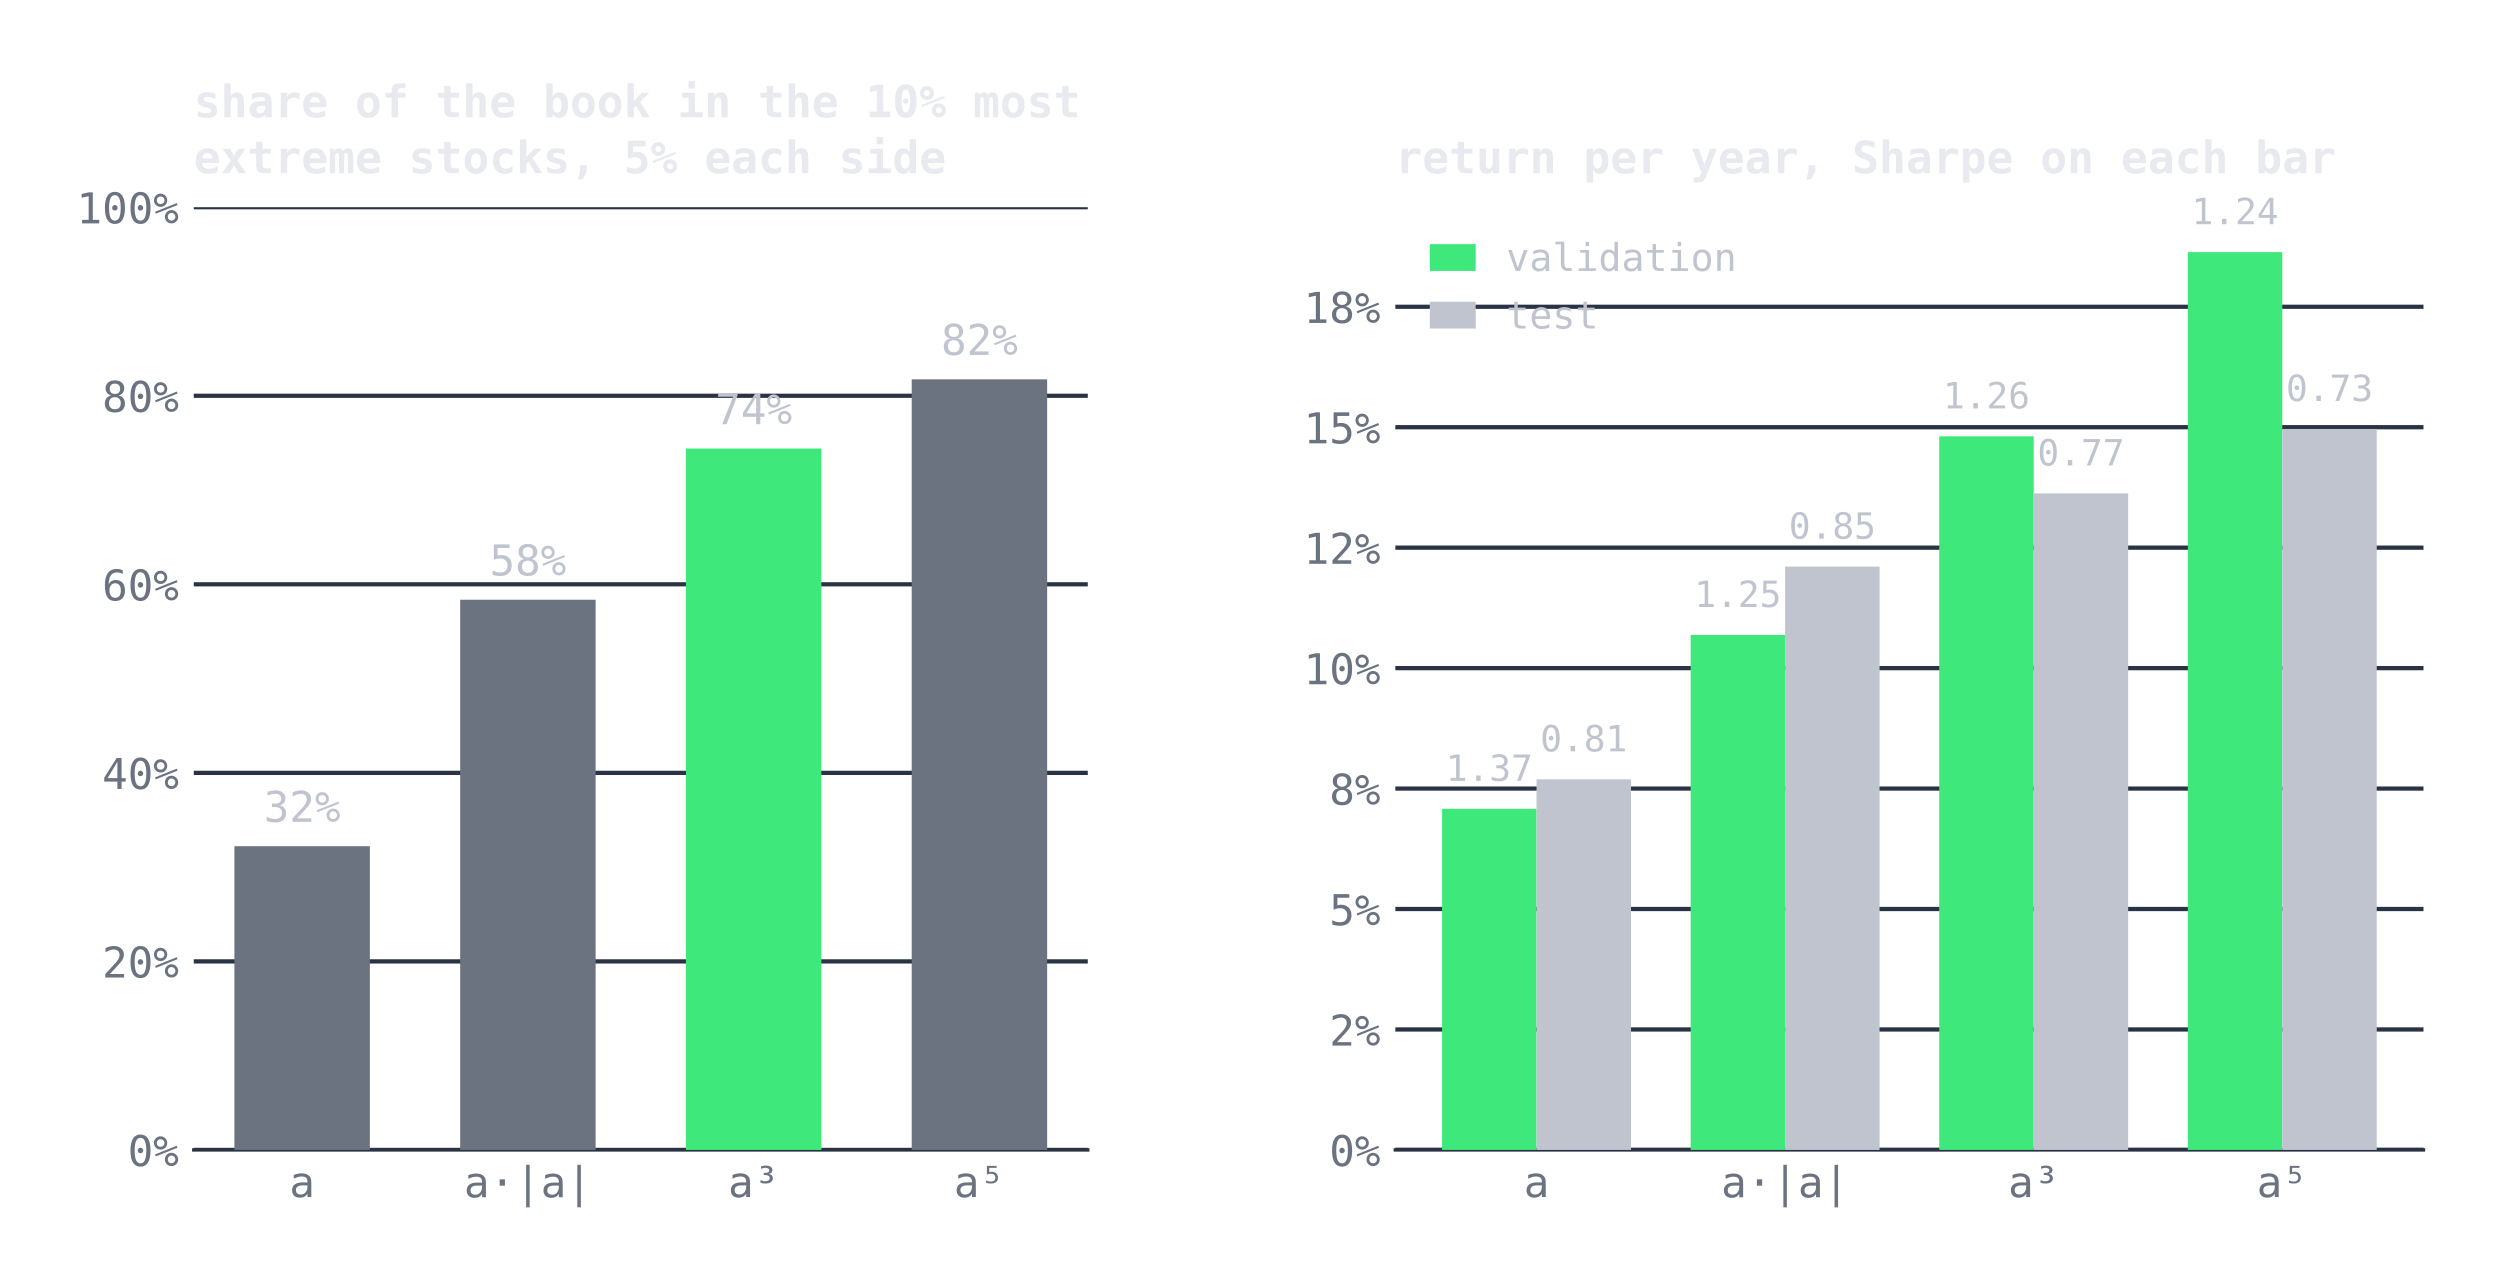
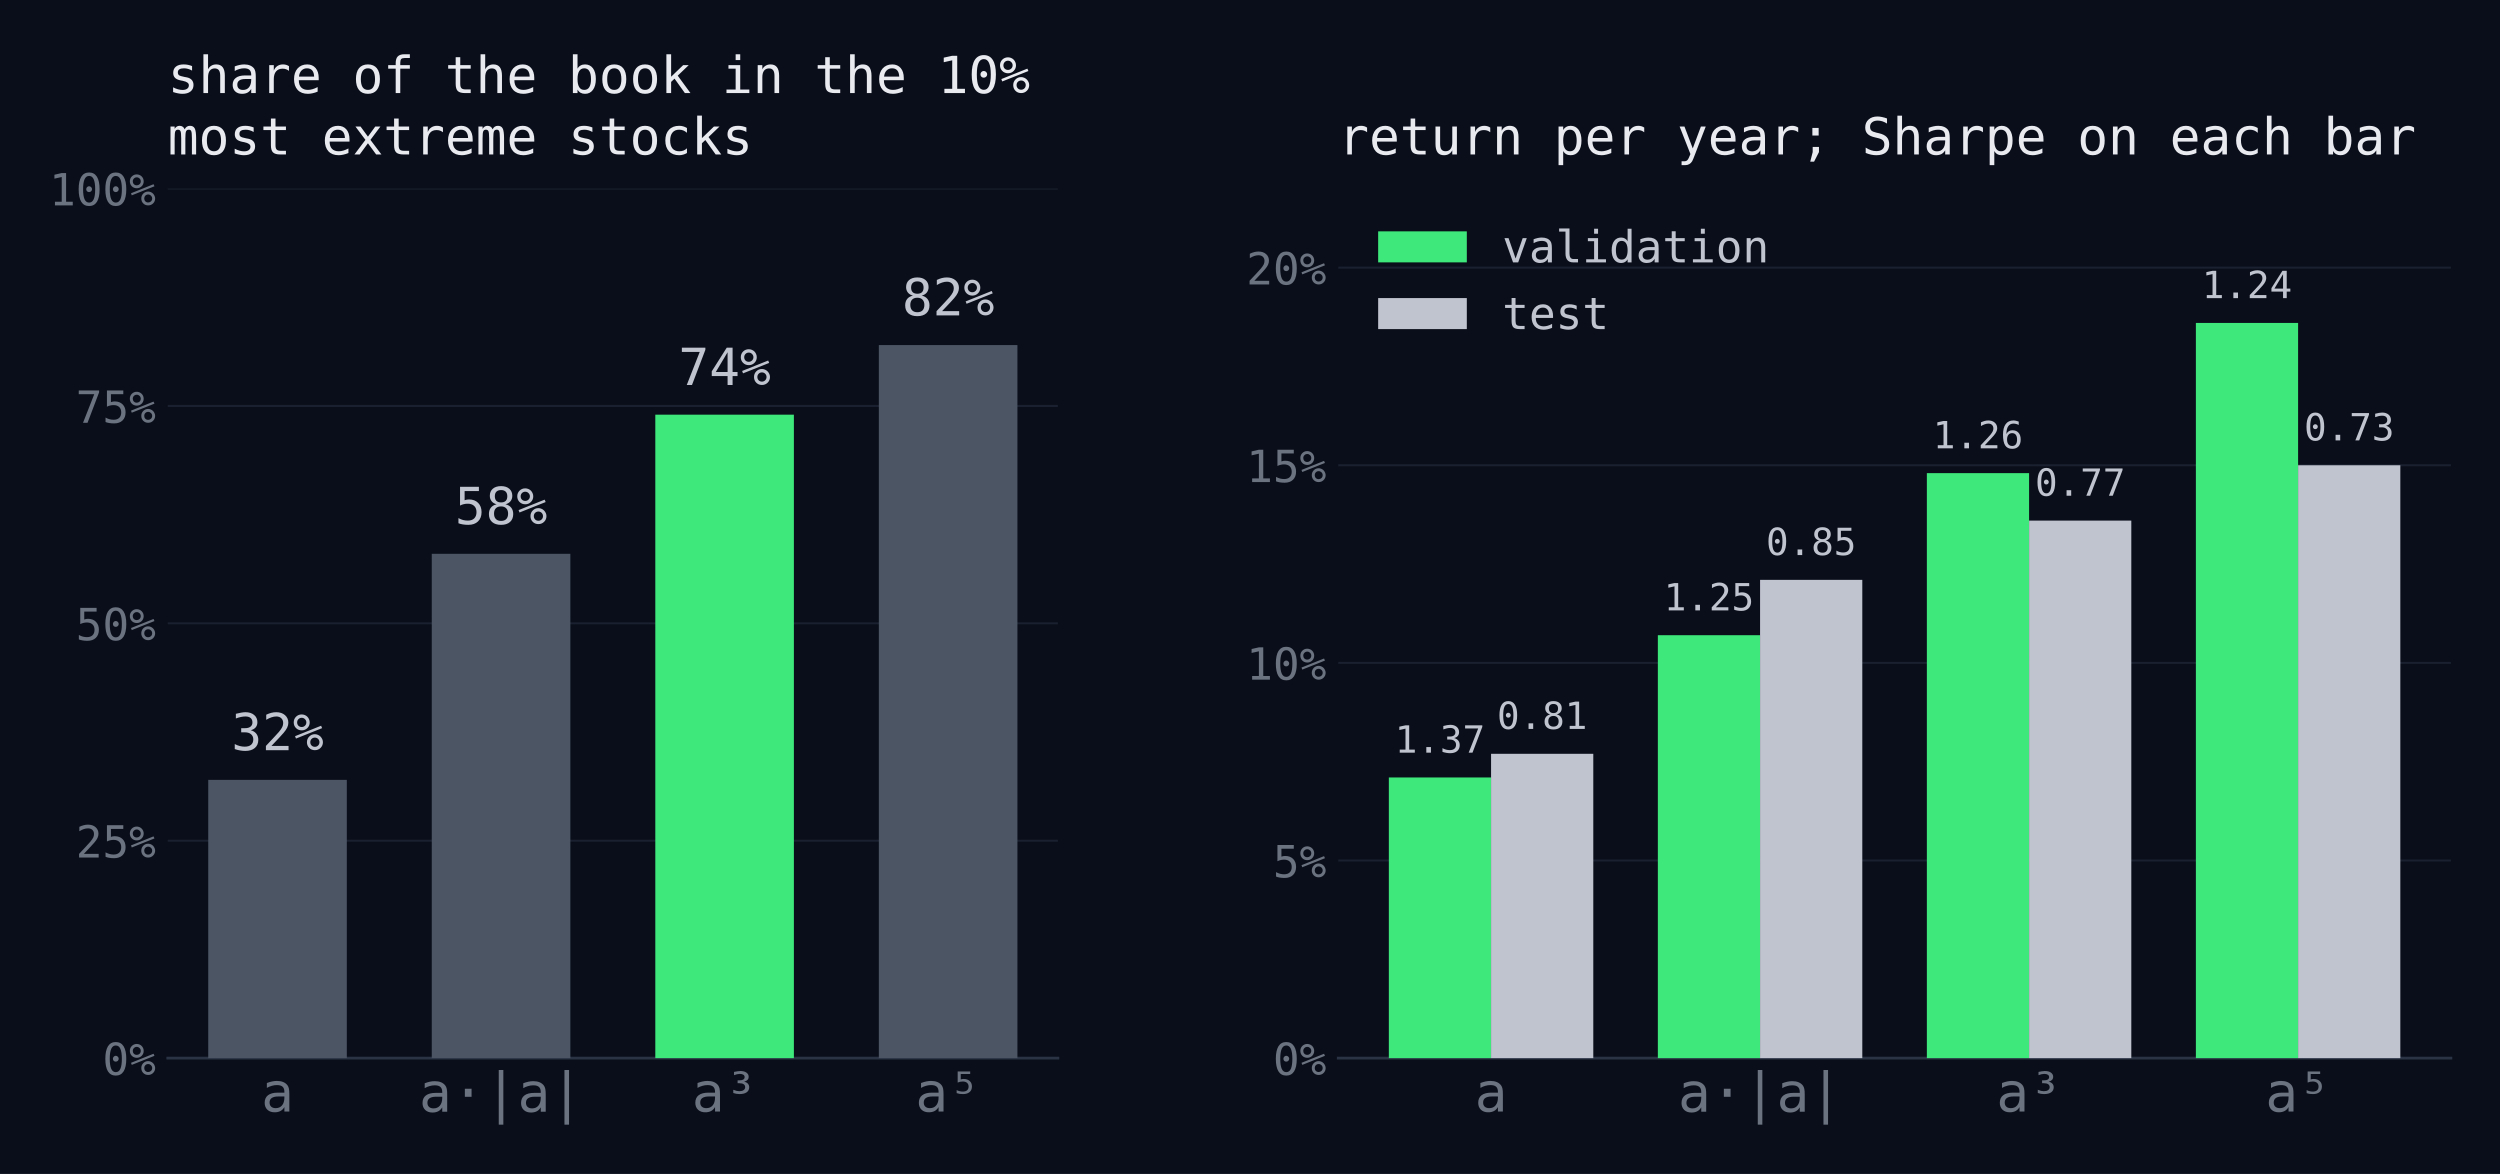
- <svg xmlns="http://www.w3.org/2000/svg" width="588.101pt" height="302.052pt" viewBox="0 0 588.101 302.052" version="1.1">
+ <svg xmlns="http://www.w3.org/2000/svg" width="733.206pt" height="344.298pt" viewBox="0 0 733.206 344.298" version="1.1">
  <defs>
    <style type="text/css">*{stroke-linejoin: round; stroke-linecap: butt}</style>
  </defs>
  <g id="figure_1">
    <g id="patch_1">
-       <path d="M 0 302.052  L 588.101 302.052  L 588.101 0  L 0 0  L 0 302.052  z " style="fill: none" />
+       <path d="M 0 344.298  L 733.206 344.298  L 733.206 0  L 0 0  z " style="fill: #0a0e1a" />
    </g>
    <g id="axes_1">
      <g id="patch_2">
-         <path d="M 45.581 270.508  L 255.894 270.508  L 255.894 48.748  L 45.581 48.748  L 45.581 270.508  z " style="fill: none" />
+         <path d="M 49.206 310.327  L 310.258 310.327  L 310.258 55.303  L 49.206 55.303  z " style="fill: #0a0e1a" />
      </g>
      <g id="matplotlib.axis_1">
        <g id="xtick_1">
          <g id="line2d_1" />
          <g id="text_1">
-             <text style="font-size: 10px; font-family: 'IBM Plex Mono, DejaVu Sans Mono, monospace', monospace; text-anchor: middle; fill: #6b7280" x="71.074" y="281.606" transform="rotate(-0 71.07371 281.6055)">a</text>
+             <text style="font-size: 16px; font-family: 'IBM Plex Mono', 'DejaVu Sans Mono', monospace; text-anchor: middle; fill: #6b7280" x="81.395" y="325.983" transform="rotate(-0 81.39469 325.9835)">a</text>
          </g>
        </g>
        <g id="xtick_2">
          <g id="line2d_2" />
          <g id="text_2">
-             <text style="font-size: 10px; font-family: 'IBM Plex Mono, DejaVu Sans Mono, monospace', monospace; text-anchor: middle; fill: #6b7280" x="124.183" y="281.65" transform="rotate(-0 124.183 281.6501)">a·|a|</text>
+             <text style="font-size: 16px; font-family: 'IBM Plex Mono', 'DejaVu Sans Mono', monospace; text-anchor: middle; fill: #6b7280" x="146.953" y="326.055" transform="rotate(-0 146.9529 326.0547)">a·|a|</text>
          </g>
        </g>
        <g id="xtick_3">
          <g id="line2d_3" />
          <g id="text_3">
-             <text style="font-size: 10px; font-family: 'IBM Plex Mono, DejaVu Sans Mono, monospace', monospace; text-anchor: middle; fill: #6b7280" x="177.292" y="281.606" transform="rotate(-0 177.2923 281.6055)">a³</text>
+             <text style="font-size: 16px; font-family: 'IBM Plex Mono', 'DejaVu Sans Mono', monospace; text-anchor: middle; fill: #6b7280" x="212.511" y="325.983" transform="rotate(-0 212.511 325.9835)">a³</text>
          </g>
        </g>
        <g id="xtick_4">
          <g id="line2d_4" />
          <g id="text_4">
-             <text style="font-size: 10px; font-family: 'IBM Plex Mono, DejaVu Sans Mono, monospace', monospace; text-anchor: middle; fill: #6b7280" x="230.402" y="281.606" transform="rotate(-0 230.4015 281.6055)">a⁵</text>
+             <text style="font-size: 16px; font-family: 'IBM Plex Mono', 'DejaVu Sans Mono', monospace; text-anchor: middle; fill: #6b7280" x="278.069" y="325.983" transform="rotate(-0 278.0692 325.9835)">a⁵</text>
          </g>
        </g>
      </g>
      <g id="matplotlib.axis_2">
        <g id="ytick_1">
          <g id="line2d_5">
-             <path d="M 45.581 270.508  L 255.894 270.508  " clip-path="url(#p8074ce737f)" style="fill: none; stroke: #2a3344; stroke-linecap: square" />
+             <path d="M 49.206 310.327  L 310.258 310.327  " clip-path="url(#pfd46738870)" style="fill: none; stroke: #2a3344; stroke-opacity: 0.5; stroke-width: 0.6; stroke-linecap: square" />
          </g>
          <g id="line2d_6" />
          <g id="text_5">
-             <text style="font-size: 10px; font-family: 'IBM Plex Mono, DejaVu Sans Mono, monospace', monospace; text-anchor: end; fill: #6b7280" x="42.081" y="274.307" transform="rotate(-0 42.08125 274.3067)">0%</text>
+             <text style="font-size: 13px; font-family: 'IBM Plex Mono', 'DejaVu Sans Mono', monospace; text-anchor: end; fill: #6b7280" x="45.706" y="315.266" transform="rotate(-0 45.70562 315.2657)">0%</text>
          </g>
        </g>
        <g id="ytick_2">
          <g id="line2d_7">
-             <path d="M 45.581 226.156  L 255.894 226.156  " clip-path="url(#p8074ce737f)" style="fill: none; stroke: #2a3344; stroke-linecap: square" />
+             <path d="M 49.206 246.571  L 310.258 246.571  " clip-path="url(#pfd46738870)" style="fill: none; stroke: #2a3344; stroke-opacity: 0.5; stroke-width: 0.6; stroke-linecap: square" />
          </g>
          <g id="line2d_8" />
          <g id="text_6">
-             <text style="font-size: 10px; font-family: 'IBM Plex Mono, DejaVu Sans Mono, monospace', monospace; text-anchor: end; fill: #6b7280" x="42.081" y="229.955" transform="rotate(-0 42.08125 229.9547)">20%</text>
+             <text style="font-size: 13px; font-family: 'IBM Plex Mono', 'DejaVu Sans Mono', monospace; text-anchor: end; fill: #6b7280" x="45.706" y="251.51" transform="rotate(-0 45.70562 251.5097)">25%</text>
          </g>
        </g>
        <g id="ytick_3">
          <g id="line2d_9">
-             <path d="M 45.581 181.804  L 255.894 181.804  " clip-path="url(#p8074ce737f)" style="fill: none; stroke: #2a3344; stroke-linecap: square" />
+             <path d="M 49.206 182.815  L 310.258 182.815  " clip-path="url(#pfd46738870)" style="fill: none; stroke: #2a3344; stroke-opacity: 0.5; stroke-width: 0.6; stroke-linecap: square" />
          </g>
          <g id="line2d_10" />
          <g id="text_7">
-             <text style="font-size: 10px; font-family: 'IBM Plex Mono, DejaVu Sans Mono, monospace', monospace; text-anchor: end; fill: #6b7280" x="42.081" y="185.603" transform="rotate(-0 42.08125 185.6027)">40%</text>
+             <text style="font-size: 13px; font-family: 'IBM Plex Mono', 'DejaVu Sans Mono', monospace; text-anchor: end; fill: #6b7280" x="45.706" y="187.754" transform="rotate(-0 45.70562 187.7537)">50%</text>
          </g>
        </g>
        <g id="ytick_4">
          <g id="line2d_11">
-             <path d="M 45.581 137.452  L 255.894 137.452  " clip-path="url(#p8074ce737f)" style="fill: none; stroke: #2a3344; stroke-linecap: square" />
+             <path d="M 49.206 119.059  L 310.258 119.059  " clip-path="url(#pfd46738870)" style="fill: none; stroke: #2a3344; stroke-opacity: 0.5; stroke-width: 0.6; stroke-linecap: square" />
          </g>
          <g id="line2d_12" />
          <g id="text_8">
-             <text style="font-size: 10px; font-family: 'IBM Plex Mono, DejaVu Sans Mono, monospace', monospace; text-anchor: end; fill: #6b7280" x="42.081" y="141.251" transform="rotate(-0 42.08125 141.2507)">60%</text>
+             <text style="font-size: 13px; font-family: 'IBM Plex Mono', 'DejaVu Sans Mono', monospace; text-anchor: end; fill: #6b7280" x="45.706" y="123.998" transform="rotate(-0 45.70562 123.9977)">75%</text>
          </g>
        </g>
        <g id="ytick_5">
          <g id="line2d_13">
-             <path d="M 45.581 93.1  L 255.894 93.1  " clip-path="url(#p8074ce737f)" style="fill: none; stroke: #2a3344; stroke-linecap: square" />
+             <path d="M 49.206 55.303  L 310.258 55.303  " clip-path="url(#pfd46738870)" style="fill: none; stroke: #2a3344; stroke-opacity: 0.5; stroke-width: 0.6; stroke-linecap: square" />
          </g>
          <g id="line2d_14" />
          <g id="text_9">
-             <text style="font-size: 10px; font-family: 'IBM Plex Mono, DejaVu Sans Mono, monospace', monospace; text-anchor: end; fill: #6b7280" x="42.081" y="96.899" transform="rotate(-0 42.08125 96.89871)">80%</text>
-           </g>
-         </g>
-         <g id="ytick_6">
-           <g id="line2d_15">
-             <path d="M 45.581 48.748  L 255.894 48.748  " clip-path="url(#p8074ce737f)" style="fill: none; stroke: #2a3344; stroke-linecap: square" />
-           </g>
-           <g id="line2d_16" />
-           <g id="text_10">
-             <text style="font-size: 10px; font-family: 'IBM Plex Mono, DejaVu Sans Mono, monospace', monospace; text-anchor: end; fill: #6b7280" x="42.081" y="52.547" transform="rotate(-0 42.08125 52.54671)">100%</text>
+             <text style="font-size: 13px; font-family: 'IBM Plex Mono', 'DejaVu Sans Mono', monospace; text-anchor: end; fill: #6b7280" x="45.706" y="60.242" transform="rotate(-0 45.70562 60.2417)">100%</text>
          </g>
        </g>
      </g>
      <g id="patch_3">
-         <path d="M 45.581 270.508  L 255.894 270.508  " style="fill: none; stroke: #2a3344; stroke-width: 0.8; stroke-linejoin: miter; stroke-linecap: square" />
+         <path d="M 49.206 310.327  L 310.258 310.327  " style="fill: none; stroke: #2a3344; stroke-width: 0.8; stroke-linejoin: miter; stroke-linecap: square" />
      </g>
      <g id="patch_4">
-         <path d="M 55.141 270.508  L 87.006 270.508  L 87.006 199.064  L 55.141 199.064  z " clip-path="url(#p8074ce737f)" style="fill: #6b7280" />
+         <path d="M 61.072 310.327  L 101.718 310.327  L 101.718 228.72  L 61.072 228.72  z " clip-path="url(#pfd46738870)" style="fill: #4b5563" />
      </g>
      <g id="patch_5">
-         <path d="M 108.25 270.508  L 140.116 270.508  L 140.116 141.088  L 108.25 141.088  z " clip-path="url(#p8074ce737f)" style="fill: #6b7280" />
+         <path d="M 126.63 310.327  L 167.276 310.327  L 167.276 162.413  L 126.63 162.413  z " clip-path="url(#pfd46738870)" style="fill: #4b5563" />
      </g>
      <g id="patch_6">
-         <path d="M 161.359 270.508  L 193.225 270.508  L 193.225 105.512  L 161.359 105.512  z " clip-path="url(#p8074ce737f)" style="fill: #3ee87a" />
+         <path d="M 192.188 310.327  L 232.834 310.327  L 232.834 121.609  L 192.188 121.609  z " clip-path="url(#pfd46738870)" style="fill: #3ee87a" />
      </g>
      <g id="patch_7">
-         <path d="M 214.469 270.508  L 246.334 270.508  L 246.334 89.227  L 214.469 89.227  z " clip-path="url(#p8074ce737f)" style="fill: #6b7280" />
+         <path d="M 257.746 310.327  L 298.392 310.327  L 298.392 101.208  L 257.746 101.208  z " clip-path="url(#pfd46738870)" style="fill: #4b5563" />
+       </g>
+       <g id="text_10">
+         <text style="font-size: 15px; font-family: 'IBM Plex Mono', 'DejaVu Sans Mono', monospace; text-anchor: middle; fill: #c0c4cf" x="81.395" y="220.016" transform="rotate(-0 81.39469 220.0155)">32%</text>
      </g>
      <g id="text_11">
-         <text style="font-size: 10px; font-family: 'IBM Plex Mono, DejaVu Sans Mono, monospace', monospace; text-anchor: middle; fill: #c0c4cf" x="71.074" y="193.335" transform="rotate(-0 71.07371 193.3348)">32%</text>
+         <text style="font-size: 15px; font-family: 'IBM Plex Mono', 'DejaVu Sans Mono', monospace; text-anchor: middle; fill: #c0c4cf" x="146.953" y="153.709" transform="rotate(-0 146.9529 153.7093)">58%</text>
      </g>
      <g id="text_12">
-         <text style="font-size: 10px; font-family: 'IBM Plex Mono, DejaVu Sans Mono, monospace', monospace; text-anchor: middle; fill: #c0c4cf" x="124.183" y="135.359" transform="rotate(-0 124.183 135.3588)">58%</text>
+         <text style="font-size: 15px; font-family: 'IBM Plex Mono', 'DejaVu Sans Mono', monospace; text-anchor: middle; fill: #c0c4cf" x="212.511" y="112.905" transform="rotate(-0 212.511 112.9055)">74%</text>
      </g>
      <g id="text_13">
-         <text style="font-size: 10px; font-family: 'IBM Plex Mono, DejaVu Sans Mono, monospace', monospace; text-anchor: middle; fill: #c0c4cf" x="177.292" y="99.783" transform="rotate(-0 177.2923 99.78298)">74%</text>
+         <text style="font-size: 15px; font-family: 'IBM Plex Mono', 'DejaVu Sans Mono', monospace; text-anchor: middle; fill: #c0c4cf" x="278.069" y="92.504" transform="rotate(-0 278.0692 92.50355)">82%</text>
      </g>
      <g id="text_14">
-         <text style="font-size: 10px; font-family: 'IBM Plex Mono, DejaVu Sans Mono, monospace', monospace; text-anchor: middle; fill: #c0c4cf" x="230.402" y="83.498" transform="rotate(-0 230.4015 83.49808)">82%</text>
-       </g>
-       <g id="text_15">
-         <text style="font-weight: 700; font-size: 10.5px; font-family: 'IBM Plex Mono, DejaVu Sans Mono, monospace', monospace; fill: #e8eaf0" transform="translate(45.58125 27.5872)">share of the book in the 10% most</text>
-         <text style="font-weight: 700; font-size: 10.5px; font-family: 'IBM Plex Mono, DejaVu Sans Mono, monospace', monospace; fill: #e8eaf0" transform="translate(45.58125 40.74788)">extreme stocks, 5% each side</text>
+         <text style="font-size: 15px; font-family: 'IBM Plex Mono', 'DejaVu Sans Mono', monospace; fill: #e8eaf0" transform="translate(49.20562 27.29912)">share of the book in the 10%</text>
+         <text style="font-size: 15px; font-family: 'IBM Plex Mono', 'DejaVu Sans Mono', monospace; fill: #e8eaf0" transform="translate(49.20562 45.30322)">most extreme stocks</text>
      </g>
    </g>
    <g id="axes_2">
      <g id="patch_8">
-         <path d="M 328.242 270.508  L 570.101 270.508  L 570.101 48.748  L 328.242 48.748  L 328.242 270.508  z " style="fill: none" />
+         <path d="M 392.49 310.327  L 718.806 310.327  L 718.806 55.303  L 392.49 55.303  z " style="fill: #0a0e1a" />
      </g>
      <g id="matplotlib.axis_3">
        <g id="xtick_5">
+           <g id="line2d_15" />
+           <g id="text_15">
+             <text style="font-size: 16px; font-family: 'IBM Plex Mono', 'DejaVu Sans Mono', monospace; text-anchor: middle; fill: #6b7280" x="437.303" y="325.983" transform="rotate(-0 437.303 325.9835)">a</text>
+           </g>
+         </g>
+         <g id="xtick_6">
+           <g id="line2d_16" />
+           <g id="text_16">
+             <text style="font-size: 16px; font-family: 'IBM Plex Mono', 'DejaVu Sans Mono', monospace; text-anchor: middle; fill: #6b7280" x="516.199" y="326.055" transform="rotate(-0 516.1995 326.0547)">a·|a|</text>
+           </g>
+         </g>
+         <g id="xtick_7">
          <g id="line2d_17" />
-           <g id="text_16">
-             <text style="font-size: 10px; font-family: 'IBM Plex Mono, DejaVu Sans Mono, monospace', monospace; text-anchor: middle; fill: #6b7280" x="361.456" y="281.606" transform="rotate(-0 361.4564 281.6055)">a</text>
-           </g>
-         </g>
-         <g id="xtick_6">
+           <g id="text_17">
+             <text style="font-size: 16px; font-family: 'IBM Plex Mono', 'DejaVu Sans Mono', monospace; text-anchor: middle; fill: #6b7280" x="595.096" y="325.983" transform="rotate(-0 595.096 325.9835)">a³</text>
+           </g>
+         </g>
+         <g id="xtick_8">
          <g id="line2d_18" />
-           <g id="text_17">
-             <text style="font-size: 10px; font-family: 'IBM Plex Mono, DejaVu Sans Mono, monospace', monospace; text-anchor: middle; fill: #6b7280" x="419.933" y="281.65" transform="rotate(-0 419.9331 281.6501)">a·|a|</text>
-           </g>
-         </g>
-         <g id="xtick_7">
-           <g id="line2d_19" />
          <g id="text_18">
-             <text style="font-size: 10px; font-family: 'IBM Plex Mono, DejaVu Sans Mono, monospace', monospace; text-anchor: middle; fill: #6b7280" x="478.41" y="281.606" transform="rotate(-0 478.4098 281.6055)">a³</text>
-           </g>
-         </g>
-         <g id="xtick_8">
+             <text style="font-size: 16px; font-family: 'IBM Plex Mono', 'DejaVu Sans Mono', monospace; text-anchor: middle; fill: #6b7280" x="673.992" y="325.983" transform="rotate(-0 673.9924 325.9835)">a⁵</text>
+           </g>
+         </g>
+       </g>
+       <g id="matplotlib.axis_4">
+         <g id="ytick_6">
+           <g id="line2d_19">
+             <path d="M 392.49 310.327  L 718.806 310.327  " clip-path="url(#pf8874eaab3)" style="fill: none; stroke: #2a3344; stroke-opacity: 0.5; stroke-width: 0.6; stroke-linecap: square" />
+           </g>
          <g id="line2d_20" />
          <g id="text_19">
-             <text style="font-size: 10px; font-family: 'IBM Plex Mono, DejaVu Sans Mono, monospace', monospace; text-anchor: middle; fill: #6b7280" x="536.886" y="281.606" transform="rotate(-0 536.8865 281.6055)">a⁵</text>
-           </g>
-         </g>
-       </g>
-       <g id="matplotlib.axis_4">
+             <text style="font-size: 13px; font-family: 'IBM Plex Mono', 'DejaVu Sans Mono', monospace; text-anchor: end; fill: #6b7280" x="388.99" y="315.266" transform="rotate(-0 388.9898 315.2657)">0%</text>
+           </g>
+         </g>
        <g id="ytick_7">
          <g id="line2d_21">
-             <path d="M 328.242 270.508  L 570.101 270.508  " clip-path="url(#p786c44a332)" style="fill: none; stroke: #2a3344; stroke-linecap: square" />
+             <path d="M 392.49 252.367  L 718.806 252.367  " clip-path="url(#pf8874eaab3)" style="fill: none; stroke: #2a3344; stroke-opacity: 0.5; stroke-width: 0.6; stroke-linecap: square" />
          </g>
          <g id="line2d_22" />
          <g id="text_20">
-             <text style="font-size: 10px; font-family: 'IBM Plex Mono, DejaVu Sans Mono, monospace', monospace; text-anchor: end; fill: #6b7280" x="324.742" y="274.307" transform="rotate(-0 324.7416 274.3067)">0%</text>
+             <text style="font-size: 13px; font-family: 'IBM Plex Mono', 'DejaVu Sans Mono', monospace; text-anchor: end; fill: #6b7280" x="388.99" y="257.306" transform="rotate(-0 388.9898 257.3057)">5%</text>
          </g>
        </g>
        <g id="ytick_8">
          <g id="line2d_23">
-             <path d="M 328.242 242.173  L 570.101 242.173  " clip-path="url(#p786c44a332)" style="fill: none; stroke: #2a3344; stroke-linecap: square" />
+             <path d="M 392.49 194.407  L 718.806 194.407  " clip-path="url(#pf8874eaab3)" style="fill: none; stroke: #2a3344; stroke-opacity: 0.5; stroke-width: 0.6; stroke-linecap: square" />
          </g>
          <g id="line2d_24" />
          <g id="text_21">
-             <text style="font-size: 10px; font-family: 'IBM Plex Mono, DejaVu Sans Mono, monospace', monospace; text-anchor: end; fill: #6b7280" x="324.742" y="245.972" transform="rotate(-0 324.7416 245.972)">2%</text>
+             <text style="font-size: 13px; font-family: 'IBM Plex Mono', 'DejaVu Sans Mono', monospace; text-anchor: end; fill: #6b7280" x="388.99" y="199.346" transform="rotate(-0 388.9898 199.3457)">10%</text>
          </g>
        </g>
        <g id="ytick_9">
          <g id="line2d_25">
-             <path d="M 328.242 213.838  L 570.101 213.838  " clip-path="url(#p786c44a332)" style="fill: none; stroke: #2a3344; stroke-linecap: square" />
+             <path d="M 392.49 136.447  L 718.806 136.447  " clip-path="url(#pf8874eaab3)" style="fill: none; stroke: #2a3344; stroke-opacity: 0.5; stroke-width: 0.6; stroke-linecap: square" />
          </g>
          <g id="line2d_26" />
          <g id="text_22">
-             <text style="font-size: 10px; font-family: 'IBM Plex Mono, DejaVu Sans Mono, monospace', monospace; text-anchor: end; fill: #6b7280" x="324.742" y="217.637" transform="rotate(-0 324.7416 217.6372)">5%</text>
+             <text style="font-size: 13px; font-family: 'IBM Plex Mono', 'DejaVu Sans Mono', monospace; text-anchor: end; fill: #6b7280" x="388.99" y="141.386" transform="rotate(-0 388.9898 141.3857)">15%</text>
          </g>
        </g>
        <g id="ytick_10">
          <g id="line2d_27">
-             <path d="M 328.242 185.504  L 570.101 185.504  " clip-path="url(#p786c44a332)" style="fill: none; stroke: #2a3344; stroke-linecap: square" />
+             <path d="M 392.49 78.487  L 718.806 78.487  " clip-path="url(#pf8874eaab3)" style="fill: none; stroke: #2a3344; stroke-opacity: 0.5; stroke-width: 0.6; stroke-linecap: square" />
          </g>
          <g id="line2d_28" />
          <g id="text_23">
-             <text style="font-size: 10px; font-family: 'IBM Plex Mono, DejaVu Sans Mono, monospace', monospace; text-anchor: end; fill: #6b7280" x="324.742" y="189.302" transform="rotate(-0 324.7416 189.3024)">8%</text>
-           </g>
-         </g>
-         <g id="ytick_11">
-           <g id="line2d_29">
-             <path d="M 328.242 157.169  L 570.101 157.169  " clip-path="url(#p786c44a332)" style="fill: none; stroke: #2a3344; stroke-linecap: square" />
-           </g>
-           <g id="line2d_30" />
-           <g id="text_24">
-             <text style="font-size: 10px; font-family: 'IBM Plex Mono, DejaVu Sans Mono, monospace', monospace; text-anchor: end; fill: #6b7280" x="324.742" y="160.968" transform="rotate(-0 324.7416 160.9677)">10%</text>
-           </g>
-         </g>
-         <g id="ytick_12">
-           <g id="line2d_31">
-             <path d="M 328.242 128.834  L 570.101 128.834  " clip-path="url(#p786c44a332)" style="fill: none; stroke: #2a3344; stroke-linecap: square" />
-           </g>
-           <g id="line2d_32" />
-           <g id="text_25">
-             <text style="font-size: 10px; font-family: 'IBM Plex Mono, DejaVu Sans Mono, monospace', monospace; text-anchor: end; fill: #6b7280" x="324.742" y="132.633" transform="rotate(-0 324.7416 132.6329)">12%</text>
-           </g>
-         </g>
-         <g id="ytick_13">
-           <g id="line2d_33">
-             <path d="M 328.242 100.499  L 570.101 100.499  " clip-path="url(#p786c44a332)" style="fill: none; stroke: #2a3344; stroke-linecap: square" />
-           </g>
-           <g id="line2d_34" />
-           <g id="text_26">
-             <text style="font-size: 10px; font-family: 'IBM Plex Mono, DejaVu Sans Mono, monospace', monospace; text-anchor: end; fill: #6b7280" x="324.742" y="104.298" transform="rotate(-0 324.7416 104.2982)">15%</text>
-           </g>
-         </g>
-         <g id="ytick_14">
-           <g id="line2d_35">
-             <path d="M 328.242 72.165  L 570.101 72.165  " clip-path="url(#p786c44a332)" style="fill: none; stroke: #2a3344; stroke-linecap: square" />
-           </g>
-           <g id="line2d_36" />
-           <g id="text_27">
-             <text style="font-size: 10px; font-family: 'IBM Plex Mono, DejaVu Sans Mono, monospace', monospace; text-anchor: end; fill: #6b7280" x="324.742" y="75.963" transform="rotate(-0 324.7416 75.96343)">18%</text>
-           </g>
-         </g>
-       </g>
-       <g id="line2d_37">
-         <path d="M 328.242 270.508  L 570.101 270.508  " clip-path="url(#p786c44a332)" style="fill: none; stroke: #2a3344; stroke-linecap: square" />
+             <text style="font-size: 13px; font-family: 'IBM Plex Mono', 'DejaVu Sans Mono', monospace; text-anchor: end; fill: #6b7280" x="388.99" y="83.426" transform="rotate(-0 388.9898 83.4257)">20%</text>
+           </g>
+         </g>
      </g>
      <g id="patch_9">
-         <path d="M 328.242 270.508  L 570.101 270.508  " style="fill: none; stroke: #2a3344; stroke-width: 0.8; stroke-linejoin: miter; stroke-linecap: square" />
+         <path d="M 392.49 310.327  L 718.806 310.327  " style="fill: none; stroke: #2a3344; stroke-width: 0.8; stroke-linejoin: miter; stroke-linecap: square" />
      </g>
      <g id="patch_10">
-         <path d="M 339.235 270.508  L 361.456 270.508  L 361.456 190.27  L 339.235 190.27  z " clip-path="url(#p786c44a332)" style="fill: #3ee87a" />
+         <path d="M 407.322 310.327  L 437.303 310.327  L 437.303 228.024  L 407.322 228.024  z " clip-path="url(#pf8874eaab3)" style="fill: #3ee87a" />
      </g>
      <g id="patch_11">
-         <path d="M 397.712 270.508  L 419.933 270.508  L 419.933 149.366  L 397.712 149.366  z " clip-path="url(#p786c44a332)" style="fill: #3ee87a" />
+         <path d="M 486.219 310.327  L 516.199 310.327  L 516.199 186.293  L 486.219 186.293  z " clip-path="url(#pf8874eaab3)" style="fill: #3ee87a" />
      </g>
      <g id="patch_12">
-         <path d="M 456.189 270.508  L 478.41 270.508  L 478.41 102.639  L 456.189 102.639  z " clip-path="url(#p786c44a332)" style="fill: #3ee87a" />
+         <path d="M 565.115 310.327  L 595.096 310.327  L 595.096 138.766  L 565.115 138.766  z " clip-path="url(#pf8874eaab3)" style="fill: #3ee87a" />
      </g>
      <g id="patch_13">
-         <path d="M 514.665 270.508  L 536.886 270.508  L 536.886 59.308  L 514.665 59.308  z " clip-path="url(#p786c44a332)" style="fill: #3ee87a" />
+         <path d="M 644.012 310.327  L 673.992 310.327  L 673.992 94.716  L 644.012 94.716  z " clip-path="url(#pf8874eaab3)" style="fill: #3ee87a" />
+       </g>
+       <g id="text_24">
+         <text style="font-size: 11px; font-family: 'IBM Plex Mono', 'DejaVu Sans Mono', monospace; text-anchor: middle; fill: #c0c4cf" x="422.313" y="220.745" transform="rotate(-0 422.3127 220.7446)">1.37</text>
+       </g>
+       <g id="text_25">
+         <text style="font-size: 11px; font-family: 'IBM Plex Mono', 'DejaVu Sans Mono', monospace; text-anchor: middle; fill: #c0c4cf" x="501.209" y="179.013" transform="rotate(-0 501.2092 179.0134)">1.25</text>
+       </g>
+       <g id="text_26">
+         <text style="font-size: 11px; font-family: 'IBM Plex Mono', 'DejaVu Sans Mono', monospace; text-anchor: middle; fill: #c0c4cf" x="580.106" y="131.486" transform="rotate(-0 580.1056 131.4862)">1.26</text>
+       </g>
+       <g id="text_27">
+         <text style="font-size: 11px; font-family: 'IBM Plex Mono', 'DejaVu Sans Mono', monospace; text-anchor: middle; fill: #c0c4cf" x="659.002" y="87.437" transform="rotate(-0 659.0021 87.43664)">1.24</text>
+       </g>
+       <g id="patch_14">
+         <path d="M 437.303 310.327  L 467.284 310.327  L 467.284 221.069  L 437.303 221.069  z " clip-path="url(#pf8874eaab3)" style="fill: #c0c4cf" />
+       </g>
+       <g id="patch_15">
+         <path d="M 516.199 310.327  L 546.18 310.327  L 546.18 170.064  L 516.199 170.064  z " clip-path="url(#pf8874eaab3)" style="fill: #c0c4cf" />
+       </g>
+       <g id="patch_16">
+         <path d="M 595.096 310.327  L 625.077 310.327  L 625.077 152.676  L 595.096 152.676  z " clip-path="url(#pf8874eaab3)" style="fill: #c0c4cf" />
+       </g>
+       <g id="patch_17">
+         <path d="M 673.992 310.327  L 703.973 310.327  L 703.973 136.447  L 673.992 136.447  z " clip-path="url(#pf8874eaab3)" style="fill: #c0c4cf" />
      </g>
      <g id="text_28">
-         <text style="font-size: 8.5px; font-family: 'IBM Plex Mono, DejaVu Sans Mono, monospace', monospace; text-anchor: middle; fill: #c0c4cf" x="350.346" y="183.695" transform="rotate(-0 350.3458 183.6948)">1.37</text>
+         <text style="font-size: 11px; font-family: 'IBM Plex Mono', 'DejaVu Sans Mono', monospace; text-anchor: middle; fill: #c0c4cf" x="452.293" y="213.789" transform="rotate(-0 452.2934 213.7894)">0.81</text>
      </g>
      <g id="text_29">
-         <text style="font-size: 8.5px; font-family: 'IBM Plex Mono, DejaVu Sans Mono, monospace', monospace; text-anchor: middle; fill: #c0c4cf" x="408.822" y="142.79" transform="rotate(-0 408.8225 142.79)">1.25</text>
+         <text style="font-size: 11px; font-family: 'IBM Plex Mono', 'DejaVu Sans Mono', monospace; text-anchor: middle; fill: #c0c4cf" x="531.19" y="162.785" transform="rotate(-0 531.1898 162.7846)">0.85</text>
      </g>
      <g id="text_30">
-         <text style="font-size: 8.5px; font-family: 'IBM Plex Mono, DejaVu Sans Mono, monospace', monospace; text-anchor: middle; fill: #c0c4cf" x="467.299" y="96.064" transform="rotate(-0 467.2992 96.06376)">1.26</text>
+         <text style="font-size: 11px; font-family: 'IBM Plex Mono', 'DejaVu Sans Mono', monospace; text-anchor: middle; fill: #c0c4cf" x="610.086" y="145.397" transform="rotate(-0 610.0863 145.3966)">0.77</text>
      </g>
      <g id="text_31">
-         <text style="font-size: 8.5px; font-family: 'IBM Plex Mono, DejaVu Sans Mono, monospace', monospace; text-anchor: middle; fill: #c0c4cf" x="525.776" y="52.732" transform="rotate(-0 525.7759 52.73233)">1.24</text>
-       </g>
-       <g id="patch_14">
-         <path d="M 361.456 270.508  L 383.678 270.508  L 383.678 183.323  L 361.456 183.323  z " clip-path="url(#p786c44a332)" style="fill: #c0c4cf" />
-       </g>
-       <g id="patch_15">
-         <path d="M 419.933 270.508  L 442.154 270.508  L 442.154 133.295  L 419.933 133.295  z " clip-path="url(#p786c44a332)" style="fill: #c0c4cf" />
-       </g>
-       <g id="patch_16">
-         <path d="M 478.41 270.508  L 500.631 270.508  L 500.631 116.065  L 478.41 116.065  z " clip-path="url(#p786c44a332)" style="fill: #c0c4cf" />
-       </g>
-       <g id="patch_17">
-         <path d="M 536.886 270.508  L 559.108 270.508  L 559.108 100.907  L 536.886 100.907  z " clip-path="url(#p786c44a332)" style="fill: #c0c4cf" />
+         <text style="font-size: 11px; font-family: 'IBM Plex Mono', 'DejaVu Sans Mono', monospace; text-anchor: middle; fill: #c0c4cf" x="688.983" y="129.168" transform="rotate(-0 688.9828 129.1678)">0.73</text>
      </g>
      <g id="text_32">
-         <text style="font-size: 8.5px; font-family: 'IBM Plex Mono, DejaVu Sans Mono, monospace', monospace; text-anchor: middle; fill: #c0c4cf" x="372.567" y="176.748" transform="rotate(-0 372.5669 176.7479)">0.81</text>
-       </g>
-       <g id="text_33">
-         <text style="font-size: 8.5px; font-family: 'IBM Plex Mono, DejaVu Sans Mono, monospace', monospace; text-anchor: middle; fill: #c0c4cf" x="431.044" y="126.72" transform="rotate(-0 431.0436 126.7199)">0.85</text>
-       </g>
-       <g id="text_34">
-         <text style="font-size: 8.5px; font-family: 'IBM Plex Mono, DejaVu Sans Mono, monospace', monospace; text-anchor: middle; fill: #c0c4cf" x="489.52" y="109.489" transform="rotate(-0 489.5203 109.4891)">0.77</text>
-       </g>
-       <g id="text_35">
-         <text style="font-size: 8.5px; font-family: 'IBM Plex Mono, DejaVu Sans Mono, monospace', monospace; text-anchor: middle; fill: #c0c4cf" x="547.997" y="94.331" transform="rotate(-0 547.9971 94.33129)">0.73</text>
-       </g>
-       <g id="text_36">
-         <text style="font-weight: 700; font-size: 10.5px; font-family: 'IBM Plex Mono, DejaVu Sans Mono, monospace', monospace; text-anchor: start; fill: #e8eaf0" x="328.242" y="40.748" transform="rotate(-0 328.2416 40.74788)">return per year, Sharpe on each bar</text>
+         <text style="font-size: 15px; font-family: 'IBM Plex Mono', 'DejaVu Sans Mono', monospace; text-anchor: start; fill: #e8eaf0" x="392.49" y="45.303" transform="rotate(-0 392.4898 45.30322)">return per year; Sharpe on each bar</text>
      </g>
      <g id="legend_1">
        <g id="patch_18">
-           <path d="M 336.342 63.734  L 347.142 63.734  L 347.142 57.434  L 336.342 57.434  z " style="fill: #3ee87a" />
-         </g>
-         <g id="text_37">
-           <text style="font-size: 9px; font-family: 'IBM Plex Mono, DejaVu Sans Mono, monospace', monospace; text-anchor: start; fill: #c0c4cf" x="354.342" y="63.734" transform="rotate(-0 354.3416 63.73429)">validation</text>
+           <path d="M 404.19 76.95  L 430.19 76.95  L 430.19 67.85  L 404.19 67.85  z " style="fill: #3ee87a" />
+         </g>
+         <g id="text_33">
+           <text style="font-size: 13px; font-family: 'IBM Plex Mono', 'DejaVu Sans Mono', monospace; text-anchor: start; fill: #c0c4cf" x="440.59" y="76.95" transform="rotate(-0 440.5898 76.95025)">validation</text>
        </g>
        <g id="patch_19">
-           <path d="M 336.342 77.283  L 347.142 77.283  L 347.142 70.983  L 336.342 70.983  z " style="fill: #c0c4cf" />
-         </g>
-         <g id="text_38">
-           <text style="font-size: 9px; font-family: 'IBM Plex Mono, DejaVu Sans Mono, monospace', monospace; text-anchor: start; fill: #c0c4cf" x="354.342" y="77.283" transform="rotate(-0 354.3416 77.2828)">test</text>
+           <path d="M 404.19 96.52  L 430.19 96.52  L 430.19 87.42  L 404.19 87.42  z " style="fill: #c0c4cf" />
+         </g>
+         <g id="text_34">
+           <text style="font-size: 13px; font-family: 'IBM Plex Mono', 'DejaVu Sans Mono', monospace; text-anchor: start; fill: #c0c4cf" x="440.59" y="96.52" transform="rotate(-0 440.5898 96.52033)">test</text>
        </g>
      </g>
    </g>
  </g>
  <defs>
-     <clipPath id="p8074ce737f">
-       <rect x="45.581" y="48.748" width="210.313" height="221.76" />
+     <clipPath id="pfd46738870">
+       <rect x="49.206" y="55.303" width="261.053" height="255.024" />
    </clipPath>
-     <clipPath id="p786c44a332">
-       <rect x="328.242" y="48.748" width="241.86" height="221.76" />
+     <clipPath id="pf8874eaab3">
+       <rect x="392.49" y="55.303" width="326.316" height="255.024" />
    </clipPath>
  </defs>
</svg>
